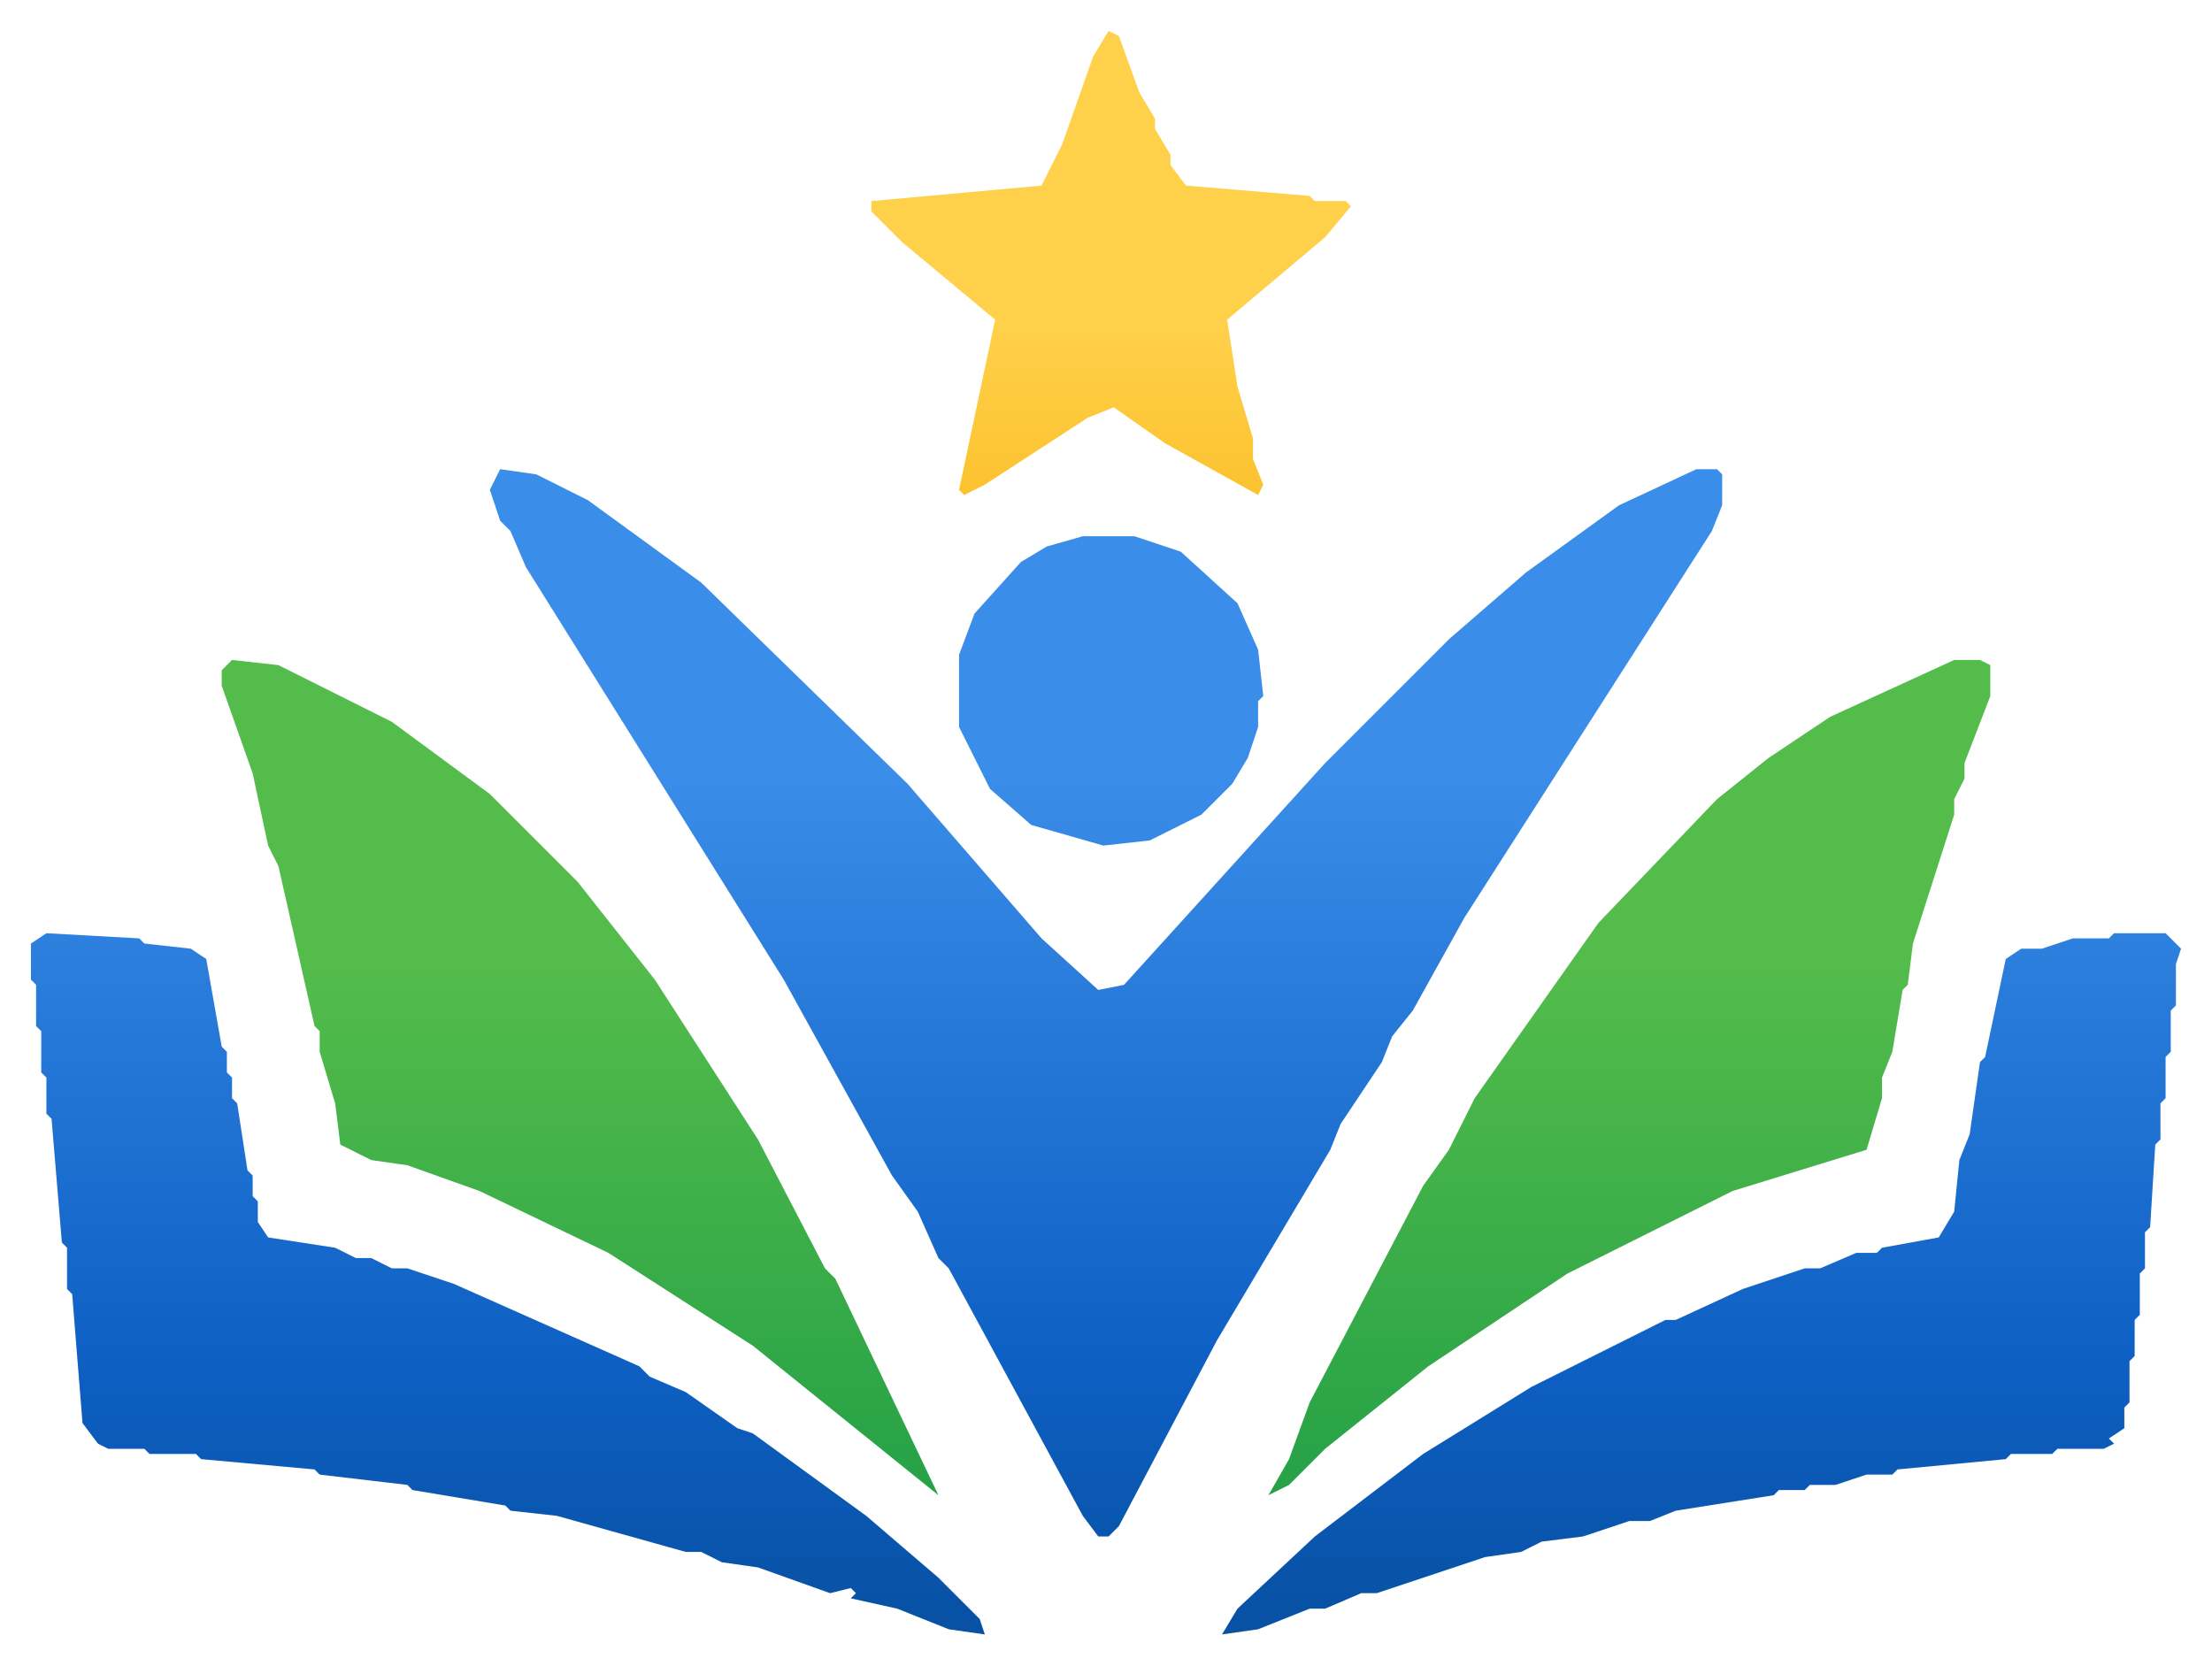
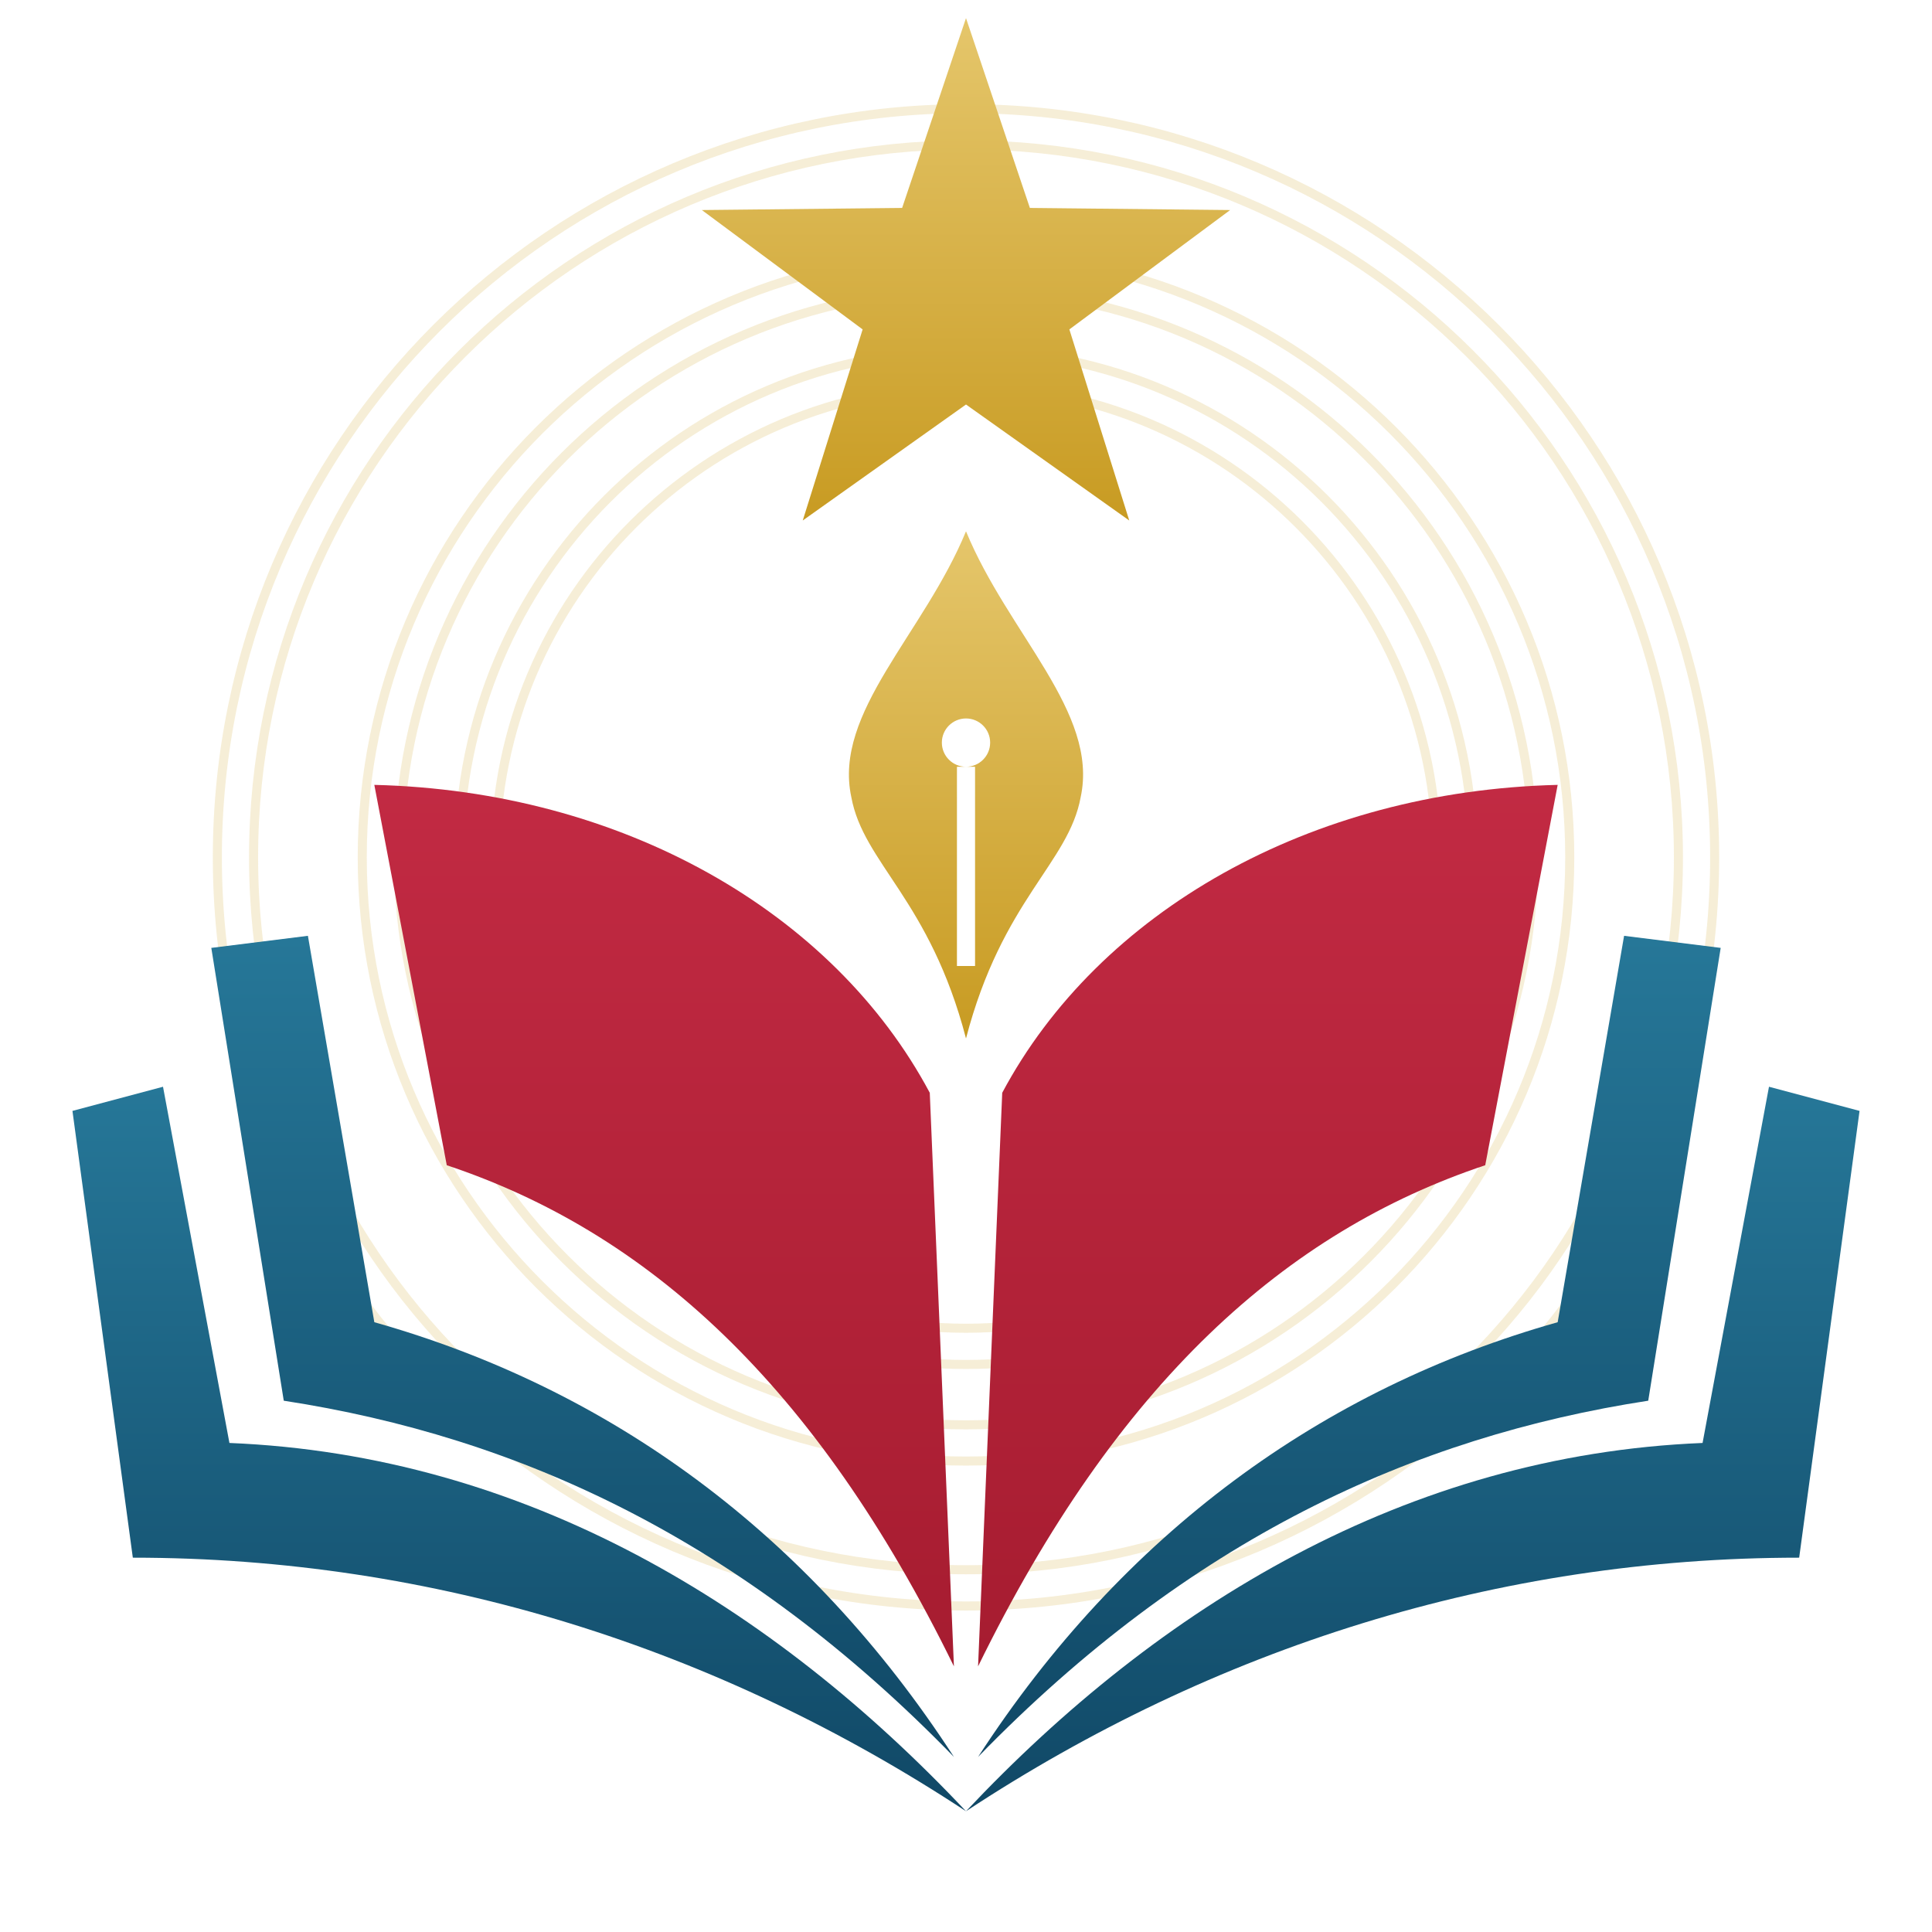
- <svg xmlns="http://www.w3.org/2000/svg" viewBox="0 0 429 323" role="img" aria-label="Học tập pháp luật và bồi dưỡng nghiệp vụ">
+ <svg xmlns="http://www.w3.org/2000/svg" viewBox="0 0 320 320" role="img" aria-label="Học tập pháp luật và bồi dưỡng nghiệp vụ">
  <defs>
-     <linearGradient id="g-xanh" gradientUnits="userSpaceOnUse" x1="0" y1="149" x2="0" y2="375">
-       <stop offset="0" stop-color="#3A8DE8" />
-       <stop offset=".5" stop-color="#0E60C4" />
-       <stop offset="1" stop-color="#01407F" />
+     <linearGradient id="brand-red" x2="0" y2="1">
+       <stop stop-color="#C22A43" />
+       <stop offset="1" stop-color="#A61C30" />
    </linearGradient>
-     <linearGradient id="g-luc" gradientUnits="userSpaceOnUse" x1="0" y1="186" x2="0" y2="348">
-       <stop offset="0" stop-color="#54BC4B" />
-       <stop offset="1" stop-color="#0B9244" />
+     <linearGradient id="brand-blue" x2="0" y2="1">
+       <stop stop-color="#267798" />
+       <stop offset="1" stop-color="#104866" />
    </linearGradient>
-     <linearGradient id="g-vang" gradientUnits="userSpaceOnUse" x1="0" y1="64" x2="0" y2="154">
-       <stop offset="0" stop-color="#FFD049" />
-       <stop offset="1" stop-color="#F5A800" />
+     <linearGradient id="brand-gold" x2="0" y2="1">
+       <stop stop-color="#E5C66B" />
+       <stop offset="1" stop-color="#C89B22" />
    </linearGradient>
  </defs>
-   <path d="M45 128L54 129L76 140L95 154L112 171L127 190L147 221L160 246L162 248L182 290L146 261L118 243L93 231L79 226L72 225L66 222L65 214L62 204L62 200L61 199L54 168L52 164L49 150L43 133L43 130Z" fill="url(#g-luc)" />
-   <path d="M379 128L384 128L386 129L386 135L381 148L381 151L379 155L379 158L371 183L370 191L369 192L367 204L365 209L365 213L362 223L336 231L304 247L277 265L257 281L250 288L246 290L250 283L254 272L276 230L281 223L286 213L310 179L333 155L343 147L355 139L379 128Z" fill="url(#g-luc)" />
-   <path d="M9 181L27 182L28 183L37 184L40 186L43 203L44 204L44 208L45 209L45 213L46 214L48 227L49 228L49 232L50 233L50 237L52 240L65 242L69 244L72 244L76 246L79 246L88 249L124 265L126 267L133 270L143 277L146 278L168 294L182 306L190 314L191 317L184 316L174 312L165 310L166 309L165 308L161 309L147 304L140 303L136 301L133 301L108 294L99 293L98 292L80 289L79 288L62 286L61 285L39 283L38 282L29 282L28 281L21 281L19 280L16 276L14 251L13 250L13 242L12 241L10 217L9 216L9 209L8 208L8 200L7 199L7 191L6 190L6 183Z" fill="url(#g-xanh)" />
-   <path d="M410 181L420 181L423 184L422 187L422 195L421 196L421 204L420 205L420 213L419 214L419 221L418 222L417 238L416 239L416 246L415 247L415 255L414 256L414 263L413 264L413 272L412 273L412 277L409 279L410 280L408 281L399 281L398 282L390 282L389 283L368 285L367 286L362 286L356 288L351 288L350 289L345 289L344 290L325 293L320 295L316 295L307 298L299 299L295 301L288 302L267 309L264 309L257 312L254 312L244 316L237 317L240 312L255 298L276 282L297 269L323 256L325 256L338 250L350 246L353 246L360 243L364 243L365 242L376 240L379 235L380 225L382 220L384 206L385 205L389 186L392 184L396 184L402 182L409 182Z" fill="url(#g-xanh)" />
-   <path d="M97 91L104 92L114 97L136 113L176 152L202 182L213 192L218 191L257 148L281 124L296 111L314 98L329 91L333 91L334 92L334 98L332 103L284 178L274 196L270 201L268 206L260 218L258 223L236 260L217 296L215 298L213 298L210 294L184 246L182 244L178 235L173 228L152 190L102 110L99 103L97 101L95 95Z" fill="url(#g-xanh)" />
-   <path d="M210 104L220 104L229 107L240 117L244 126L245 135L244 136L244 141L242 147L239 152L233 158L223 163L214 164L200 160L192 153L186 141L186 127L189 119L198 109L203 106Z" fill="url(#g-xanh)" />
-   <path d="M215 6L217 7L221 18L224 23L224 25L227 30L227 32L230 36L254 38L255 39L261 39L262 40L257 46L238 62L240 75L243 85L243 89L245 94L244 96L226 86L216 79L211 81L191 94L187 96L186 95L193 62L175 47L169 41L169 39L202 36L206 28L212 11Z" fill="url(#g-vang)" />
+   <g fill="none" stroke="#D1AA36" stroke-width="1.5" opacity=".2">
+     <circle cx="160" cy="142" r="78" />
+     <circle cx="160" cy="142" r="84" />
+     <circle cx="160" cy="142" r="94" />
+     <circle cx="160" cy="142" r="100" />
+     <circle cx="160" cy="142" r="118" />
+     <circle cx="160" cy="142" r="124" />
+   </g>
+   <path d="M12 184 L27 180 L38 239 C87 241 128 266 160 300 C119 273 72 258 22 258 Z" fill="url(#brand-blue)" fill-rule="nonzero" />
+   <path d="M308 184 L293 180 L282 239 C233 241 192 266 160 300 C201 273 248 258 298 258 Z" fill="url(#brand-blue)" fill-rule="nonzero" />
+   <path d="M35 157 L51 155 L62 219 C101 230 134 254 158 291 C123 255 86 238 47 232 Z" fill="url(#brand-blue)" fill-rule="nonzero" />
+   <path d="M285 157 L269 155 L258 219 C219 230 186 254 162 291 C197 255 234 238 273 232 Z" fill="url(#brand-blue)" fill-rule="nonzero" />
+   <path d="M62 130 C103 131 138 151 154 181 L158 276 C135 229 107 204 74 193 Z" fill="url(#brand-red)" fill-rule="nonzero" />
+   <path d="M258 130 C217 131 182 151 166 181 L162 276 C185 229 213 204 246 193 Z" fill="url(#brand-red)" fill-rule="nonzero" />
+   <path d="M160 88 C153 105 138 118 141 132 C143 143 154 149 160 172 C166 149 177 143 179 132 C182 118 167 105 160 88 Z M160 119 A4 4 0 1 0 160 127 A4 4 0 1 0 160 119 Z M158.5 127 H161.5 V160 H158.5 Z" fill="url(#brand-gold)" fill-rule="evenodd" />
+   <path d="M160.00 3.00 L170.58 34.44 L203.75 34.79 L177.12 54.56 L187.04 86.21 L160.00 67.00 L132.96 86.21 L142.88 54.56 L116.25 34.79 L149.42 34.44 Z" fill="url(#brand-gold)" fill-rule="nonzero" />
</svg>
